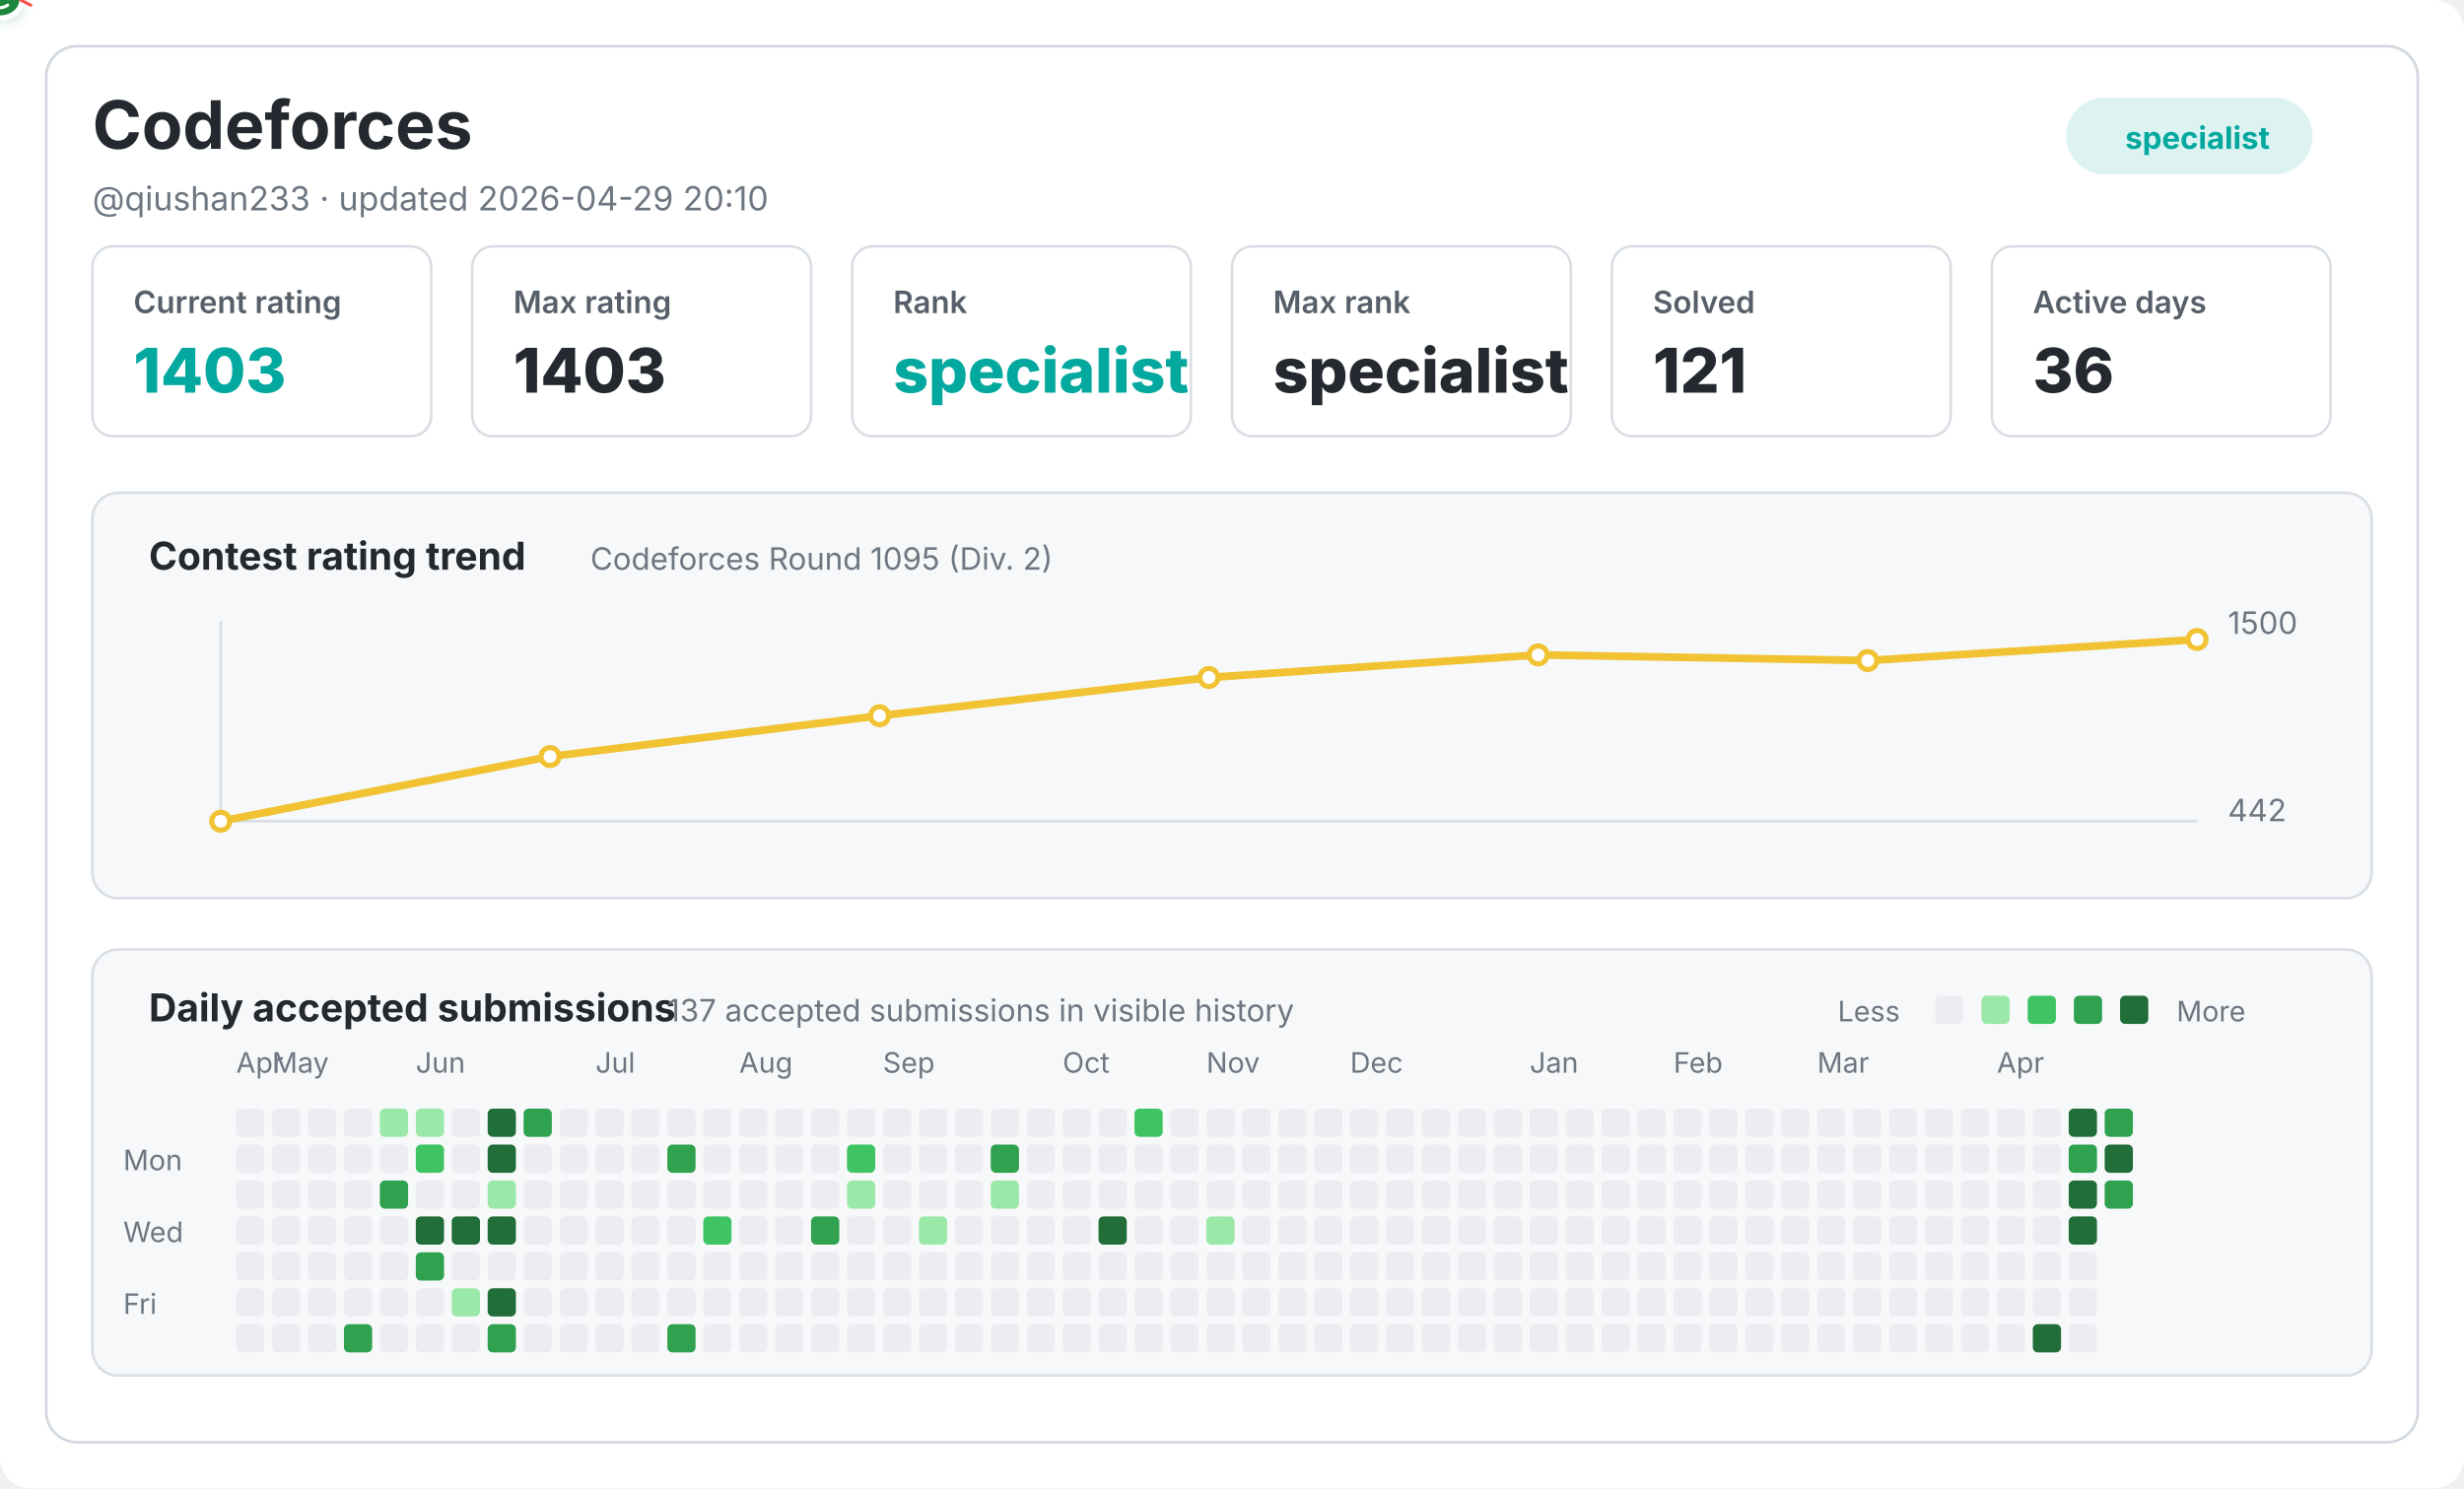
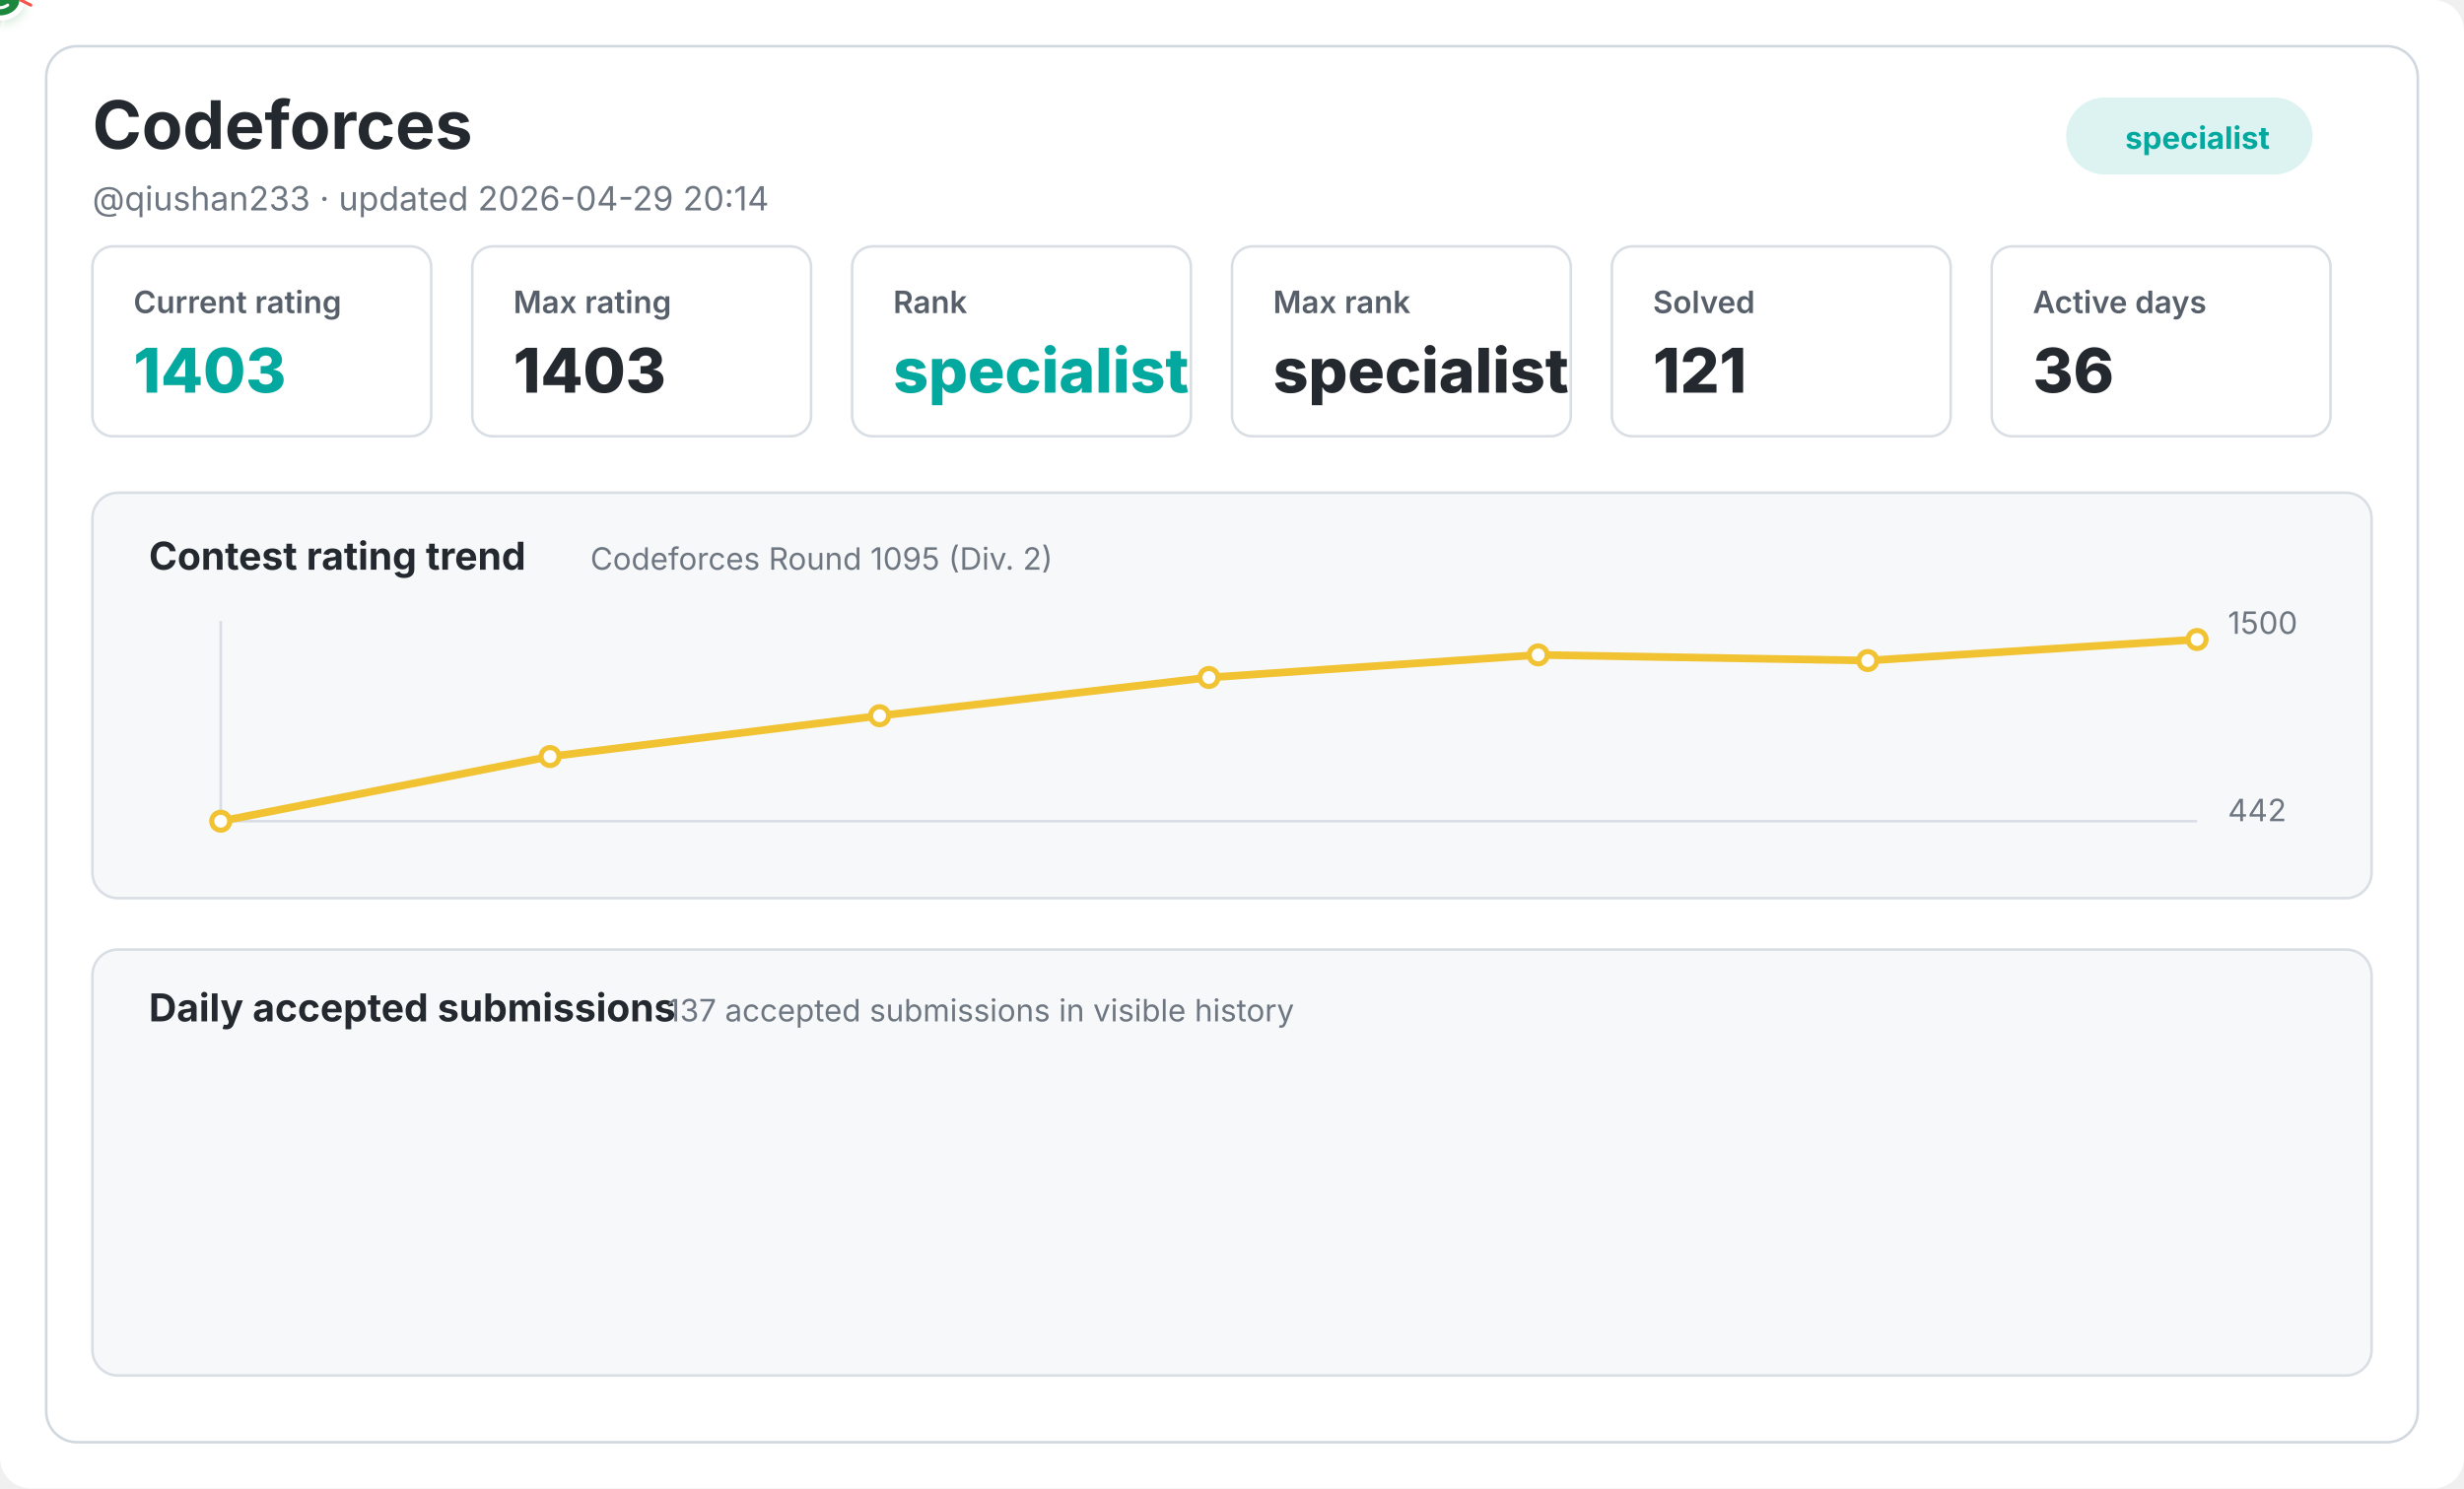
<svg xmlns="http://www.w3.org/2000/svg" width="960" height="580" viewBox="0 0 960 580" role="img" aria-label="Codeforces statistics for qiushan233">
  <style>
  .bg { fill: #ffffff; }
  .shell { fill: #ffffff; stroke: #d0d7de; }
  .soft { fill: #f6f8fa; stroke: #d8dee4; }
  .metric-card { fill: #ffffff; stroke: #d8dee4; }
  .title { font: 700 26px -apple-system,BlinkMacSystemFont,"Segoe UI",sans-serif; fill: #24292f; }
  .subtitle { font: 13px -apple-system,BlinkMacSystemFont,"Segoe UI",sans-serif; fill: #6e7781; }
  .section-title { font: 700 15px -apple-system,BlinkMacSystemFont,"Segoe UI",sans-serif; fill: #24292f; }
  .metric-label { font: 600 12px -apple-system,BlinkMacSystemFont,"Segoe UI",sans-serif; fill: #57606a; }
  .metric-value { font: 800 24px -apple-system,BlinkMacSystemFont,"Segoe UI",sans-serif; fill: #24292f; }
  .muted { font: 12px -apple-system,BlinkMacSystemFont,"Segoe UI",sans-serif; fill: #6e7781; }
  .small { font-size: 11px; }
  .rank { fill: #03a89e; }
  .grid { stroke: #d8dee4; stroke-width: 1; }
  .badge-bg { fill: #03a89e; opacity: 0.14; }
  .badge-text { font: 700 12px -apple-system,BlinkMacSystemFont,"Segoe UI",sans-serif; fill: #03a89e; }
  .snake-face { fill: #1f883d; stroke: #ffffff; stroke-width: 2; filter: drop-shadow(0 1px 2px rgba(31,136,61,0.22)); }
  .snake-eye { fill: #ffffff; }
  .snake-shine { fill: #1f883d; opacity: 0.85; }
  .snake-smile { fill: none; stroke: #ffffff; stroke-width: 1.2; stroke-linecap: round; }
  .snake-tongue { fill: none; stroke: #f85149; stroke-width: 1.2; stroke-linecap: round; }
</style>
  <rect class="bg" width="960" height="580" rx="12" />
  <rect class="shell" x="18" y="18" width="924" height="544" rx="12" />
  <text x="36" y="58" class="title">Codeforces</text>
-   <text x="36" y="82" class="subtitle">@qiushan233 · updated 2026-04-29 20:10</text>
+   <text x="36" y="82" class="subtitle">@qiushan233 · updated 2026-04-29 20:14</text>
  <rect x="805" y="38" width="96" height="30" rx="15" class="badge-bg" />
  <text x="828" y="58" class="badge-text">specialist</text>
  <rect x="36" y="96" width="132" height="74" rx="8" class="metric-card" />
  <text x="52" y="122" class="metric-label">Current rating</text>
  <text x="52" y="153" class="metric-value rank">1403</text>
  <rect x="184" y="96" width="132" height="74" rx="8" class="metric-card" />
  <text x="200" y="122" class="metric-label">Max rating</text>
  <text x="200" y="153" class="metric-value">1403</text>
  <rect x="332" y="96" width="132" height="74" rx="8" class="metric-card" />
  <text x="348" y="122" class="metric-label">Rank</text>
  <text x="348" y="153" class="metric-value rank">specialist</text>
  <rect x="480" y="96" width="132" height="74" rx="8" class="metric-card" />
  <text x="496" y="122" class="metric-label">Max rank</text>
  <text x="496" y="153" class="metric-value">specialist</text>
  <rect x="628" y="96" width="132" height="74" rx="8" class="metric-card" />
  <text x="644" y="122" class="metric-label">Solved</text>
  <text x="644" y="153" class="metric-value">121</text>
  <rect x="776" y="96" width="132" height="74" rx="8" class="metric-card" />
  <text x="792" y="122" class="metric-label">Active days</text>
  <text x="792" y="153" class="metric-value">36</text>
  <rect class="soft" x="36" y="192" width="888" height="158" rx="10" />
  <text x="58" y="222" class="section-title">Contest rating trend</text>
  <text x="230" y="222" class="muted">Codeforces Round 1095 (Div. 2)</text>
  <line x1="86" y1="320" x2="856" y2="320" class="grid" />
  <line x1="86" y1="242" x2="86" y2="320" class="grid" />
  <text x="868" y="247" class="muted">1500</text>
  <text x="868" y="320" class="muted">442</text>
  <polyline points="86.0,320.0 214.3,294.8 342.7,278.9 471.0,264.0 599.3,255.2 727.7,257.4 856.0,249.2" fill="none" stroke="#f1c232" stroke-width="3" stroke-linecap="round" stroke-linejoin="round" />
  <circle cx="86.0" cy="320.0" r="3.5" fill="#fff" stroke="#f1c232" stroke-width="2" />
  <circle cx="214.3" cy="294.8" r="3.5" fill="#fff" stroke="#f1c232" stroke-width="2" />
  <circle cx="342.7" cy="278.9" r="3.5" fill="#fff" stroke="#f1c232" stroke-width="2" />
  <circle cx="471.0" cy="264.0" r="3.5" fill="#fff" stroke="#f1c232" stroke-width="2" />
  <circle cx="599.3" cy="255.2" r="3.5" fill="#fff" stroke="#f1c232" stroke-width="2" />
  <circle cx="727.7" cy="257.4" r="3.5" fill="#fff" stroke="#f1c232" stroke-width="2" />
  <circle cx="856.0" cy="249.2" r="3.5" fill="#fff" stroke="#f1c232" stroke-width="2" />
  <rect class="soft" x="36" y="370" width="888" height="166" rx="10" />
  <text x="58" y="398" class="section-title">Daily accepted submissions</text>
  <text x="260" y="398" class="muted">137 accepted submissions in visible history</text>
-   <text x="92" y="418" class="muted small">Apr</text>
-   <text x="106" y="418" class="muted small">May</text>
-   <text x="162" y="418" class="muted small">Jun</text>
-   <text x="232" y="418" class="muted small">Jul</text>
-   <text x="288" y="418" class="muted small">Aug</text>
-   <text x="344" y="418" class="muted small">Sep</text>
-   <text x="414" y="418" class="muted small">Oct</text>
-   <text x="470" y="418" class="muted small">Nov</text>
-   <text x="526" y="418" class="muted small">Dec</text>
-   <text x="596" y="418" class="muted small">Jan</text>
-   <text x="652" y="418" class="muted small">Feb</text>
-   <text x="708" y="418" class="muted small">Mar</text>
-   <text x="778" y="418" class="muted small">Apr</text>
-   <text x="48" y="456" class="muted small">Mon</text>
-   <text x="48" y="484" class="muted small">Wed</text>
-   <text x="48" y="512" class="muted small">Fri</text>
-   <rect x="92" y="432" width="11" height="11" rx="2" fill="#ebedf0" />
-   <rect x="92" y="446" width="11" height="11" rx="2" fill="#ebedf0" />
-   <rect x="92" y="460" width="11" height="11" rx="2" fill="#ebedf0" />
-   <rect x="92" y="474" width="11" height="11" rx="2" fill="#ebedf0" />
-   <rect x="92" y="488" width="11" height="11" rx="2" fill="#ebedf0" />
-   <rect x="92" y="502" width="11" height="11" rx="2" fill="#ebedf0" />
-   <rect x="92" y="516" width="11" height="11" rx="2" fill="#ebedf0" />
-   <rect x="106" y="432" width="11" height="11" rx="2" fill="#ebedf0" />
-   <rect x="106" y="446" width="11" height="11" rx="2" fill="#ebedf0" />
-   <rect x="106" y="460" width="11" height="11" rx="2" fill="#ebedf0" />
-   <rect x="106" y="474" width="11" height="11" rx="2" fill="#ebedf0" />
-   <rect x="106" y="488" width="11" height="11" rx="2" fill="#ebedf0" />
-   <rect x="106" y="502" width="11" height="11" rx="2" fill="#ebedf0" />
-   <rect x="106" y="516" width="11" height="11" rx="2" fill="#ebedf0" />
-   <rect x="120" y="432" width="11" height="11" rx="2" fill="#ebedf0" />
-   <rect x="120" y="446" width="11" height="11" rx="2" fill="#ebedf0" />
-   <rect x="120" y="460" width="11" height="11" rx="2" fill="#ebedf0" />
-   <rect x="120" y="474" width="11" height="11" rx="2" fill="#ebedf0" />
-   <rect x="120" y="488" width="11" height="11" rx="2" fill="#ebedf0" />
-   <rect x="120" y="502" width="11" height="11" rx="2" fill="#ebedf0" />
-   <rect x="120" y="516" width="11" height="11" rx="2" fill="#ebedf0" />
-   <rect x="134" y="432" width="11" height="11" rx="2" fill="#ebedf0" />
-   <rect x="134" y="446" width="11" height="11" rx="2" fill="#ebedf0" />
-   <rect x="134" y="460" width="11" height="11" rx="2" fill="#ebedf0" />
-   <rect x="134" y="474" width="11" height="11" rx="2" fill="#ebedf0" />
-   <rect x="134" y="488" width="11" height="11" rx="2" fill="#ebedf0" />
-   <rect x="134" y="502" width="11" height="11" rx="2" fill="#ebedf0" />
-   <rect x="134" y="516" width="11" height="11" rx="2" fill="#30a14e" />
-   <rect x="148" y="432" width="11" height="11" rx="2" fill="#9be9a8" />
-   <rect x="148" y="446" width="11" height="11" rx="2" fill="#ebedf0" />
-   <rect x="148" y="460" width="11" height="11" rx="2" fill="#30a14e" />
-   <rect x="148" y="474" width="11" height="11" rx="2" fill="#ebedf0" />
-   <rect x="148" y="488" width="11" height="11" rx="2" fill="#ebedf0" />
-   <rect x="148" y="502" width="11" height="11" rx="2" fill="#ebedf0" />
-   <rect x="148" y="516" width="11" height="11" rx="2" fill="#ebedf0" />
-   <rect x="162" y="432" width="11" height="11" rx="2" fill="#9be9a8" />
-   <rect x="162" y="446" width="11" height="11" rx="2" fill="#40c463" />
-   <rect x="162" y="460" width="11" height="11" rx="2" fill="#ebedf0" />
-   <rect x="162" y="474" width="11" height="11" rx="2" fill="#216e39" />
-   <rect x="162" y="488" width="11" height="11" rx="2" fill="#30a14e" />
-   <rect x="162" y="502" width="11" height="11" rx="2" fill="#ebedf0" />
-   <rect x="162" y="516" width="11" height="11" rx="2" fill="#ebedf0" />
-   <rect x="176" y="432" width="11" height="11" rx="2" fill="#ebedf0" />
-   <rect x="176" y="446" width="11" height="11" rx="2" fill="#ebedf0" />
-   <rect x="176" y="460" width="11" height="11" rx="2" fill="#ebedf0" />
-   <rect x="176" y="474" width="11" height="11" rx="2" fill="#216e39" />
-   <rect x="176" y="488" width="11" height="11" rx="2" fill="#ebedf0" />
-   <rect x="176" y="502" width="11" height="11" rx="2" fill="#9be9a8" />
-   <rect x="176" y="516" width="11" height="11" rx="2" fill="#ebedf0" />
-   <rect x="190" y="432" width="11" height="11" rx="2" fill="#216e39" />
-   <rect x="190" y="446" width="11" height="11" rx="2" fill="#216e39" />
-   <rect x="190" y="460" width="11" height="11" rx="2" fill="#9be9a8" />
-   <rect x="190" y="474" width="11" height="11" rx="2" fill="#216e39" />
-   <rect x="190" y="488" width="11" height="11" rx="2" fill="#ebedf0" />
-   <rect x="190" y="502" width="11" height="11" rx="2" fill="#216e39" />
-   <rect x="190" y="516" width="11" height="11" rx="2" fill="#30a14e" />
-   <rect x="204" y="432" width="11" height="11" rx="2" fill="#30a14e" />
-   <rect x="204" y="446" width="11" height="11" rx="2" fill="#ebedf0" />
-   <rect x="204" y="460" width="11" height="11" rx="2" fill="#ebedf0" />
-   <rect x="204" y="474" width="11" height="11" rx="2" fill="#ebedf0" />
-   <rect x="204" y="488" width="11" height="11" rx="2" fill="#ebedf0" />
-   <rect x="204" y="502" width="11" height="11" rx="2" fill="#ebedf0" />
-   <rect x="204" y="516" width="11" height="11" rx="2" fill="#ebedf0" />
-   <rect x="218" y="432" width="11" height="11" rx="2" fill="#ebedf0" />
-   <rect x="218" y="446" width="11" height="11" rx="2" fill="#ebedf0" />
-   <rect x="218" y="460" width="11" height="11" rx="2" fill="#ebedf0" />
-   <rect x="218" y="474" width="11" height="11" rx="2" fill="#ebedf0" />
-   <rect x="218" y="488" width="11" height="11" rx="2" fill="#ebedf0" />
-   <rect x="218" y="502" width="11" height="11" rx="2" fill="#ebedf0" />
-   <rect x="218" y="516" width="11" height="11" rx="2" fill="#ebedf0" />
-   <rect x="232" y="432" width="11" height="11" rx="2" fill="#ebedf0" />
-   <rect x="232" y="446" width="11" height="11" rx="2" fill="#ebedf0" />
-   <rect x="232" y="460" width="11" height="11" rx="2" fill="#ebedf0" />
-   <rect x="232" y="474" width="11" height="11" rx="2" fill="#ebedf0" />
-   <rect x="232" y="488" width="11" height="11" rx="2" fill="#ebedf0" />
-   <rect x="232" y="502" width="11" height="11" rx="2" fill="#ebedf0" />
-   <rect x="232" y="516" width="11" height="11" rx="2" fill="#ebedf0" />
-   <rect x="246" y="432" width="11" height="11" rx="2" fill="#ebedf0" />
-   <rect x="246" y="446" width="11" height="11" rx="2" fill="#ebedf0" />
-   <rect x="246" y="460" width="11" height="11" rx="2" fill="#ebedf0" />
-   <rect x="246" y="474" width="11" height="11" rx="2" fill="#ebedf0" />
-   <rect x="246" y="488" width="11" height="11" rx="2" fill="#ebedf0" />
-   <rect x="246" y="502" width="11" height="11" rx="2" fill="#ebedf0" />
-   <rect x="246" y="516" width="11" height="11" rx="2" fill="#ebedf0" />
-   <rect x="260" y="432" width="11" height="11" rx="2" fill="#ebedf0" />
-   <rect x="260" y="446" width="11" height="11" rx="2" fill="#30a14e" />
-   <rect x="260" y="460" width="11" height="11" rx="2" fill="#ebedf0" />
-   <rect x="260" y="474" width="11" height="11" rx="2" fill="#ebedf0" />
-   <rect x="260" y="488" width="11" height="11" rx="2" fill="#ebedf0" />
-   <rect x="260" y="502" width="11" height="11" rx="2" fill="#ebedf0" />
-   <rect x="260" y="516" width="11" height="11" rx="2" fill="#30a14e" />
-   <rect x="274" y="432" width="11" height="11" rx="2" fill="#ebedf0" />
-   <rect x="274" y="446" width="11" height="11" rx="2" fill="#ebedf0" />
-   <rect x="274" y="460" width="11" height="11" rx="2" fill="#ebedf0" />
-   <rect x="274" y="474" width="11" height="11" rx="2" fill="#40c463" />
-   <rect x="274" y="488" width="11" height="11" rx="2" fill="#ebedf0" />
-   <rect x="274" y="502" width="11" height="11" rx="2" fill="#ebedf0" />
-   <rect x="274" y="516" width="11" height="11" rx="2" fill="#ebedf0" />
-   <rect x="288" y="432" width="11" height="11" rx="2" fill="#ebedf0" />
-   <rect x="288" y="446" width="11" height="11" rx="2" fill="#ebedf0" />
-   <rect x="288" y="460" width="11" height="11" rx="2" fill="#ebedf0" />
-   <rect x="288" y="474" width="11" height="11" rx="2" fill="#ebedf0" />
-   <rect x="288" y="488" width="11" height="11" rx="2" fill="#ebedf0" />
-   <rect x="288" y="502" width="11" height="11" rx="2" fill="#ebedf0" />
-   <rect x="288" y="516" width="11" height="11" rx="2" fill="#ebedf0" />
-   <rect x="302" y="432" width="11" height="11" rx="2" fill="#ebedf0" />
-   <rect x="302" y="446" width="11" height="11" rx="2" fill="#ebedf0" />
-   <rect x="302" y="460" width="11" height="11" rx="2" fill="#ebedf0" />
-   <rect x="302" y="474" width="11" height="11" rx="2" fill="#ebedf0" />
-   <rect x="302" y="488" width="11" height="11" rx="2" fill="#ebedf0" />
-   <rect x="302" y="502" width="11" height="11" rx="2" fill="#ebedf0" />
-   <rect x="302" y="516" width="11" height="11" rx="2" fill="#ebedf0" />
-   <rect x="316" y="432" width="11" height="11" rx="2" fill="#ebedf0" />
-   <rect x="316" y="446" width="11" height="11" rx="2" fill="#ebedf0" />
-   <rect x="316" y="460" width="11" height="11" rx="2" fill="#ebedf0" />
-   <rect x="316" y="474" width="11" height="11" rx="2" fill="#30a14e" />
-   <rect x="316" y="488" width="11" height="11" rx="2" fill="#ebedf0" />
-   <rect x="316" y="502" width="11" height="11" rx="2" fill="#ebedf0" />
-   <rect x="316" y="516" width="11" height="11" rx="2" fill="#ebedf0" />
-   <rect x="330" y="432" width="11" height="11" rx="2" fill="#ebedf0" />
-   <rect x="330" y="446" width="11" height="11" rx="2" fill="#40c463" />
-   <rect x="330" y="460" width="11" height="11" rx="2" fill="#9be9a8" />
-   <rect x="330" y="474" width="11" height="11" rx="2" fill="#ebedf0" />
-   <rect x="330" y="488" width="11" height="11" rx="2" fill="#ebedf0" />
-   <rect x="330" y="502" width="11" height="11" rx="2" fill="#ebedf0" />
-   <rect x="330" y="516" width="11" height="11" rx="2" fill="#ebedf0" />
-   <rect x="344" y="432" width="11" height="11" rx="2" fill="#ebedf0" />
-   <rect x="344" y="446" width="11" height="11" rx="2" fill="#ebedf0" />
-   <rect x="344" y="460" width="11" height="11" rx="2" fill="#ebedf0" />
-   <rect x="344" y="474" width="11" height="11" rx="2" fill="#ebedf0" />
-   <rect x="344" y="488" width="11" height="11" rx="2" fill="#ebedf0" />
-   <rect x="344" y="502" width="11" height="11" rx="2" fill="#ebedf0" />
-   <rect x="344" y="516" width="11" height="11" rx="2" fill="#ebedf0" />
-   <rect x="358" y="432" width="11" height="11" rx="2" fill="#ebedf0" />
-   <rect x="358" y="446" width="11" height="11" rx="2" fill="#ebedf0" />
-   <rect x="358" y="460" width="11" height="11" rx="2" fill="#ebedf0" />
-   <rect x="358" y="474" width="11" height="11" rx="2" fill="#9be9a8" />
-   <rect x="358" y="488" width="11" height="11" rx="2" fill="#ebedf0" />
-   <rect x="358" y="502" width="11" height="11" rx="2" fill="#ebedf0" />
-   <rect x="358" y="516" width="11" height="11" rx="2" fill="#ebedf0" />
-   <rect x="372" y="432" width="11" height="11" rx="2" fill="#ebedf0" />
-   <rect x="372" y="446" width="11" height="11" rx="2" fill="#ebedf0" />
-   <rect x="372" y="460" width="11" height="11" rx="2" fill="#ebedf0" />
-   <rect x="372" y="474" width="11" height="11" rx="2" fill="#ebedf0" />
-   <rect x="372" y="488" width="11" height="11" rx="2" fill="#ebedf0" />
-   <rect x="372" y="502" width="11" height="11" rx="2" fill="#ebedf0" />
-   <rect x="372" y="516" width="11" height="11" rx="2" fill="#ebedf0" />
-   <rect x="386" y="432" width="11" height="11" rx="2" fill="#ebedf0" />
-   <rect x="386" y="446" width="11" height="11" rx="2" fill="#30a14e" />
-   <rect x="386" y="460" width="11" height="11" rx="2" fill="#9be9a8" />
-   <rect x="386" y="474" width="11" height="11" rx="2" fill="#ebedf0" />
-   <rect x="386" y="488" width="11" height="11" rx="2" fill="#ebedf0" />
-   <rect x="386" y="502" width="11" height="11" rx="2" fill="#ebedf0" />
-   <rect x="386" y="516" width="11" height="11" rx="2" fill="#ebedf0" />
-   <rect x="400" y="432" width="11" height="11" rx="2" fill="#ebedf0" />
-   <rect x="400" y="446" width="11" height="11" rx="2" fill="#ebedf0" />
-   <rect x="400" y="460" width="11" height="11" rx="2" fill="#ebedf0" />
-   <rect x="400" y="474" width="11" height="11" rx="2" fill="#ebedf0" />
-   <rect x="400" y="488" width="11" height="11" rx="2" fill="#ebedf0" />
-   <rect x="400" y="502" width="11" height="11" rx="2" fill="#ebedf0" />
-   <rect x="400" y="516" width="11" height="11" rx="2" fill="#ebedf0" />
-   <rect x="414" y="432" width="11" height="11" rx="2" fill="#ebedf0" />
-   <rect x="414" y="446" width="11" height="11" rx="2" fill="#ebedf0" />
-   <rect x="414" y="460" width="11" height="11" rx="2" fill="#ebedf0" />
-   <rect x="414" y="474" width="11" height="11" rx="2" fill="#ebedf0" />
-   <rect x="414" y="488" width="11" height="11" rx="2" fill="#ebedf0" />
-   <rect x="414" y="502" width="11" height="11" rx="2" fill="#ebedf0" />
-   <rect x="414" y="516" width="11" height="11" rx="2" fill="#ebedf0" />
-   <rect x="428" y="432" width="11" height="11" rx="2" fill="#ebedf0" />
-   <rect x="428" y="446" width="11" height="11" rx="2" fill="#ebedf0" />
-   <rect x="428" y="460" width="11" height="11" rx="2" fill="#ebedf0" />
-   <rect x="428" y="474" width="11" height="11" rx="2" fill="#216e39" />
-   <rect x="428" y="488" width="11" height="11" rx="2" fill="#ebedf0" />
-   <rect x="428" y="502" width="11" height="11" rx="2" fill="#ebedf0" />
-   <rect x="428" y="516" width="11" height="11" rx="2" fill="#ebedf0" />
-   <rect x="442" y="432" width="11" height="11" rx="2" fill="#40c463" />
-   <rect x="442" y="446" width="11" height="11" rx="2" fill="#ebedf0" />
-   <rect x="442" y="460" width="11" height="11" rx="2" fill="#ebedf0" />
-   <rect x="442" y="474" width="11" height="11" rx="2" fill="#ebedf0" />
-   <rect x="442" y="488" width="11" height="11" rx="2" fill="#ebedf0" />
-   <rect x="442" y="502" width="11" height="11" rx="2" fill="#ebedf0" />
-   <rect x="442" y="516" width="11" height="11" rx="2" fill="#ebedf0" />
-   <rect x="456" y="432" width="11" height="11" rx="2" fill="#ebedf0" />
-   <rect x="456" y="446" width="11" height="11" rx="2" fill="#ebedf0" />
-   <rect x="456" y="460" width="11" height="11" rx="2" fill="#ebedf0" />
-   <rect x="456" y="474" width="11" height="11" rx="2" fill="#ebedf0" />
-   <rect x="456" y="488" width="11" height="11" rx="2" fill="#ebedf0" />
-   <rect x="456" y="502" width="11" height="11" rx="2" fill="#ebedf0" />
-   <rect x="456" y="516" width="11" height="11" rx="2" fill="#ebedf0" />
-   <rect x="470" y="432" width="11" height="11" rx="2" fill="#ebedf0" />
-   <rect x="470" y="446" width="11" height="11" rx="2" fill="#ebedf0" />
-   <rect x="470" y="460" width="11" height="11" rx="2" fill="#ebedf0" />
-   <rect x="470" y="474" width="11" height="11" rx="2" fill="#9be9a8" />
-   <rect x="470" y="488" width="11" height="11" rx="2" fill="#ebedf0" />
-   <rect x="470" y="502" width="11" height="11" rx="2" fill="#ebedf0" />
-   <rect x="470" y="516" width="11" height="11" rx="2" fill="#ebedf0" />
-   <rect x="484" y="432" width="11" height="11" rx="2" fill="#ebedf0" />
-   <rect x="484" y="446" width="11" height="11" rx="2" fill="#ebedf0" />
-   <rect x="484" y="460" width="11" height="11" rx="2" fill="#ebedf0" />
-   <rect x="484" y="474" width="11" height="11" rx="2" fill="#ebedf0" />
-   <rect x="484" y="488" width="11" height="11" rx="2" fill="#ebedf0" />
-   <rect x="484" y="502" width="11" height="11" rx="2" fill="#ebedf0" />
-   <rect x="484" y="516" width="11" height="11" rx="2" fill="#ebedf0" />
-   <rect x="498" y="432" width="11" height="11" rx="2" fill="#ebedf0" />
-   <rect x="498" y="446" width="11" height="11" rx="2" fill="#ebedf0" />
-   <rect x="498" y="460" width="11" height="11" rx="2" fill="#ebedf0" />
-   <rect x="498" y="474" width="11" height="11" rx="2" fill="#ebedf0" />
-   <rect x="498" y="488" width="11" height="11" rx="2" fill="#ebedf0" />
-   <rect x="498" y="502" width="11" height="11" rx="2" fill="#ebedf0" />
-   <rect x="498" y="516" width="11" height="11" rx="2" fill="#ebedf0" />
-   <rect x="512" y="432" width="11" height="11" rx="2" fill="#ebedf0" />
-   <rect x="512" y="446" width="11" height="11" rx="2" fill="#ebedf0" />
-   <rect x="512" y="460" width="11" height="11" rx="2" fill="#ebedf0" />
-   <rect x="512" y="474" width="11" height="11" rx="2" fill="#ebedf0" />
-   <rect x="512" y="488" width="11" height="11" rx="2" fill="#ebedf0" />
-   <rect x="512" y="502" width="11" height="11" rx="2" fill="#ebedf0" />
-   <rect x="512" y="516" width="11" height="11" rx="2" fill="#ebedf0" />
-   <rect x="526" y="432" width="11" height="11" rx="2" fill="#ebedf0" />
-   <rect x="526" y="446" width="11" height="11" rx="2" fill="#ebedf0" />
-   <rect x="526" y="460" width="11" height="11" rx="2" fill="#ebedf0" />
-   <rect x="526" y="474" width="11" height="11" rx="2" fill="#ebedf0" />
-   <rect x="526" y="488" width="11" height="11" rx="2" fill="#ebedf0" />
-   <rect x="526" y="502" width="11" height="11" rx="2" fill="#ebedf0" />
-   <rect x="526" y="516" width="11" height="11" rx="2" fill="#ebedf0" />
-   <rect x="540" y="432" width="11" height="11" rx="2" fill="#ebedf0" />
-   <rect x="540" y="446" width="11" height="11" rx="2" fill="#ebedf0" />
-   <rect x="540" y="460" width="11" height="11" rx="2" fill="#ebedf0" />
-   <rect x="540" y="474" width="11" height="11" rx="2" fill="#ebedf0" />
-   <rect x="540" y="488" width="11" height="11" rx="2" fill="#ebedf0" />
-   <rect x="540" y="502" width="11" height="11" rx="2" fill="#ebedf0" />
-   <rect x="540" y="516" width="11" height="11" rx="2" fill="#ebedf0" />
-   <rect x="554" y="432" width="11" height="11" rx="2" fill="#ebedf0" />
-   <rect x="554" y="446" width="11" height="11" rx="2" fill="#ebedf0" />
-   <rect x="554" y="460" width="11" height="11" rx="2" fill="#ebedf0" />
-   <rect x="554" y="474" width="11" height="11" rx="2" fill="#ebedf0" />
-   <rect x="554" y="488" width="11" height="11" rx="2" fill="#ebedf0" />
-   <rect x="554" y="502" width="11" height="11" rx="2" fill="#ebedf0" />
-   <rect x="554" y="516" width="11" height="11" rx="2" fill="#ebedf0" />
-   <rect x="568" y="432" width="11" height="11" rx="2" fill="#ebedf0" />
-   <rect x="568" y="446" width="11" height="11" rx="2" fill="#ebedf0" />
-   <rect x="568" y="460" width="11" height="11" rx="2" fill="#ebedf0" />
-   <rect x="568" y="474" width="11" height="11" rx="2" fill="#ebedf0" />
-   <rect x="568" y="488" width="11" height="11" rx="2" fill="#ebedf0" />
-   <rect x="568" y="502" width="11" height="11" rx="2" fill="#ebedf0" />
-   <rect x="568" y="516" width="11" height="11" rx="2" fill="#ebedf0" />
-   <rect x="582" y="432" width="11" height="11" rx="2" fill="#ebedf0" />
-   <rect x="582" y="446" width="11" height="11" rx="2" fill="#ebedf0" />
-   <rect x="582" y="460" width="11" height="11" rx="2" fill="#ebedf0" />
-   <rect x="582" y="474" width="11" height="11" rx="2" fill="#ebedf0" />
-   <rect x="582" y="488" width="11" height="11" rx="2" fill="#ebedf0" />
-   <rect x="582" y="502" width="11" height="11" rx="2" fill="#ebedf0" />
-   <rect x="582" y="516" width="11" height="11" rx="2" fill="#ebedf0" />
-   <rect x="596" y="432" width="11" height="11" rx="2" fill="#ebedf0" />
-   <rect x="596" y="446" width="11" height="11" rx="2" fill="#ebedf0" />
-   <rect x="596" y="460" width="11" height="11" rx="2" fill="#ebedf0" />
-   <rect x="596" y="474" width="11" height="11" rx="2" fill="#ebedf0" />
-   <rect x="596" y="488" width="11" height="11" rx="2" fill="#ebedf0" />
-   <rect x="596" y="502" width="11" height="11" rx="2" fill="#ebedf0" />
-   <rect x="596" y="516" width="11" height="11" rx="2" fill="#ebedf0" />
-   <rect x="610" y="432" width="11" height="11" rx="2" fill="#ebedf0" />
-   <rect x="610" y="446" width="11" height="11" rx="2" fill="#ebedf0" />
-   <rect x="610" y="460" width="11" height="11" rx="2" fill="#ebedf0" />
-   <rect x="610" y="474" width="11" height="11" rx="2" fill="#ebedf0" />
-   <rect x="610" y="488" width="11" height="11" rx="2" fill="#ebedf0" />
-   <rect x="610" y="502" width="11" height="11" rx="2" fill="#ebedf0" />
-   <rect x="610" y="516" width="11" height="11" rx="2" fill="#ebedf0" />
-   <rect x="624" y="432" width="11" height="11" rx="2" fill="#ebedf0" />
-   <rect x="624" y="446" width="11" height="11" rx="2" fill="#ebedf0" />
-   <rect x="624" y="460" width="11" height="11" rx="2" fill="#ebedf0" />
-   <rect x="624" y="474" width="11" height="11" rx="2" fill="#ebedf0" />
-   <rect x="624" y="488" width="11" height="11" rx="2" fill="#ebedf0" />
-   <rect x="624" y="502" width="11" height="11" rx="2" fill="#ebedf0" />
-   <rect x="624" y="516" width="11" height="11" rx="2" fill="#ebedf0" />
-   <rect x="638" y="432" width="11" height="11" rx="2" fill="#ebedf0" />
-   <rect x="638" y="446" width="11" height="11" rx="2" fill="#ebedf0" />
-   <rect x="638" y="460" width="11" height="11" rx="2" fill="#ebedf0" />
-   <rect x="638" y="474" width="11" height="11" rx="2" fill="#ebedf0" />
-   <rect x="638" y="488" width="11" height="11" rx="2" fill="#ebedf0" />
-   <rect x="638" y="502" width="11" height="11" rx="2" fill="#ebedf0" />
-   <rect x="638" y="516" width="11" height="11" rx="2" fill="#ebedf0" />
-   <rect x="652" y="432" width="11" height="11" rx="2" fill="#ebedf0" />
-   <rect x="652" y="446" width="11" height="11" rx="2" fill="#ebedf0" />
-   <rect x="652" y="460" width="11" height="11" rx="2" fill="#ebedf0" />
-   <rect x="652" y="474" width="11" height="11" rx="2" fill="#ebedf0" />
-   <rect x="652" y="488" width="11" height="11" rx="2" fill="#ebedf0" />
-   <rect x="652" y="502" width="11" height="11" rx="2" fill="#ebedf0" />
-   <rect x="652" y="516" width="11" height="11" rx="2" fill="#ebedf0" />
-   <rect x="666" y="432" width="11" height="11" rx="2" fill="#ebedf0" />
-   <rect x="666" y="446" width="11" height="11" rx="2" fill="#ebedf0" />
-   <rect x="666" y="460" width="11" height="11" rx="2" fill="#ebedf0" />
-   <rect x="666" y="474" width="11" height="11" rx="2" fill="#ebedf0" />
-   <rect x="666" y="488" width="11" height="11" rx="2" fill="#ebedf0" />
-   <rect x="666" y="502" width="11" height="11" rx="2" fill="#ebedf0" />
-   <rect x="666" y="516" width="11" height="11" rx="2" fill="#ebedf0" />
-   <rect x="680" y="432" width="11" height="11" rx="2" fill="#ebedf0" />
-   <rect x="680" y="446" width="11" height="11" rx="2" fill="#ebedf0" />
-   <rect x="680" y="460" width="11" height="11" rx="2" fill="#ebedf0" />
-   <rect x="680" y="474" width="11" height="11" rx="2" fill="#ebedf0" />
-   <rect x="680" y="488" width="11" height="11" rx="2" fill="#ebedf0" />
-   <rect x="680" y="502" width="11" height="11" rx="2" fill="#ebedf0" />
-   <rect x="680" y="516" width="11" height="11" rx="2" fill="#ebedf0" />
-   <rect x="694" y="432" width="11" height="11" rx="2" fill="#ebedf0" />
-   <rect x="694" y="446" width="11" height="11" rx="2" fill="#ebedf0" />
-   <rect x="694" y="460" width="11" height="11" rx="2" fill="#ebedf0" />
-   <rect x="694" y="474" width="11" height="11" rx="2" fill="#ebedf0" />
-   <rect x="694" y="488" width="11" height="11" rx="2" fill="#ebedf0" />
-   <rect x="694" y="502" width="11" height="11" rx="2" fill="#ebedf0" />
-   <rect x="694" y="516" width="11" height="11" rx="2" fill="#ebedf0" />
-   <rect x="708" y="432" width="11" height="11" rx="2" fill="#ebedf0" />
-   <rect x="708" y="446" width="11" height="11" rx="2" fill="#ebedf0" />
-   <rect x="708" y="460" width="11" height="11" rx="2" fill="#ebedf0" />
-   <rect x="708" y="474" width="11" height="11" rx="2" fill="#ebedf0" />
-   <rect x="708" y="488" width="11" height="11" rx="2" fill="#ebedf0" />
-   <rect x="708" y="502" width="11" height="11" rx="2" fill="#ebedf0" />
-   <rect x="708" y="516" width="11" height="11" rx="2" fill="#ebedf0" />
-   <rect x="722" y="432" width="11" height="11" rx="2" fill="#ebedf0" />
-   <rect x="722" y="446" width="11" height="11" rx="2" fill="#ebedf0" />
-   <rect x="722" y="460" width="11" height="11" rx="2" fill="#ebedf0" />
-   <rect x="722" y="474" width="11" height="11" rx="2" fill="#ebedf0" />
-   <rect x="722" y="488" width="11" height="11" rx="2" fill="#ebedf0" />
-   <rect x="722" y="502" width="11" height="11" rx="2" fill="#ebedf0" />
-   <rect x="722" y="516" width="11" height="11" rx="2" fill="#ebedf0" />
-   <rect x="736" y="432" width="11" height="11" rx="2" fill="#ebedf0" />
-   <rect x="736" y="446" width="11" height="11" rx="2" fill="#ebedf0" />
-   <rect x="736" y="460" width="11" height="11" rx="2" fill="#ebedf0" />
-   <rect x="736" y="474" width="11" height="11" rx="2" fill="#ebedf0" />
-   <rect x="736" y="488" width="11" height="11" rx="2" fill="#ebedf0" />
-   <rect x="736" y="502" width="11" height="11" rx="2" fill="#ebedf0" />
-   <rect x="736" y="516" width="11" height="11" rx="2" fill="#ebedf0" />
-   <rect x="750" y="432" width="11" height="11" rx="2" fill="#ebedf0" />
-   <rect x="750" y="446" width="11" height="11" rx="2" fill="#ebedf0" />
-   <rect x="750" y="460" width="11" height="11" rx="2" fill="#ebedf0" />
-   <rect x="750" y="474" width="11" height="11" rx="2" fill="#ebedf0" />
-   <rect x="750" y="488" width="11" height="11" rx="2" fill="#ebedf0" />
-   <rect x="750" y="502" width="11" height="11" rx="2" fill="#ebedf0" />
-   <rect x="750" y="516" width="11" height="11" rx="2" fill="#ebedf0" />
-   <rect x="764" y="432" width="11" height="11" rx="2" fill="#ebedf0" />
-   <rect x="764" y="446" width="11" height="11" rx="2" fill="#ebedf0" />
-   <rect x="764" y="460" width="11" height="11" rx="2" fill="#ebedf0" />
-   <rect x="764" y="474" width="11" height="11" rx="2" fill="#ebedf0" />
-   <rect x="764" y="488" width="11" height="11" rx="2" fill="#ebedf0" />
-   <rect x="764" y="502" width="11" height="11" rx="2" fill="#ebedf0" />
-   <rect x="764" y="516" width="11" height="11" rx="2" fill="#ebedf0" />
-   <rect x="778" y="432" width="11" height="11" rx="2" fill="#ebedf0" />
-   <rect x="778" y="446" width="11" height="11" rx="2" fill="#ebedf0" />
-   <rect x="778" y="460" width="11" height="11" rx="2" fill="#ebedf0" />
-   <rect x="778" y="474" width="11" height="11" rx="2" fill="#ebedf0" />
-   <rect x="778" y="488" width="11" height="11" rx="2" fill="#ebedf0" />
-   <rect x="778" y="502" width="11" height="11" rx="2" fill="#ebedf0" />
-   <rect x="778" y="516" width="11" height="11" rx="2" fill="#ebedf0" />
-   <rect x="792" y="432" width="11" height="11" rx="2" fill="#ebedf0" />
-   <rect x="792" y="446" width="11" height="11" rx="2" fill="#ebedf0" />
-   <rect x="792" y="460" width="11" height="11" rx="2" fill="#ebedf0" />
-   <rect x="792" y="474" width="11" height="11" rx="2" fill="#ebedf0" />
-   <rect x="792" y="488" width="11" height="11" rx="2" fill="#ebedf0" />
-   <rect x="792" y="502" width="11" height="11" rx="2" fill="#ebedf0" />
-   <rect x="792" y="516" width="11" height="11" rx="2" fill="#216e39" />
-   <rect x="806" y="432" width="11" height="11" rx="2" fill="#216e39" />
-   <rect x="806" y="446" width="11" height="11" rx="2" fill="#30a14e" />
-   <rect x="806" y="460" width="11" height="11" rx="2" fill="#216e39" />
-   <rect x="806" y="474" width="11" height="11" rx="2" fill="#216e39" />
-   <rect x="806" y="488" width="11" height="11" rx="2" fill="#ebedf0" />
-   <rect x="806" y="502" width="11" height="11" rx="2" fill="#ebedf0" />
-   <rect x="806" y="516" width="11" height="11" rx="2" fill="#ebedf0" />
-   <rect x="820" y="432" width="11" height="11" rx="2" fill="#30a14e" />
-   <rect x="820" y="446" width="11" height="11" rx="2" fill="#216e39" />
-   <rect x="820" y="460" width="11" height="11" rx="2" fill="#30a14e" />
  <g class="snake-head">
-     <animateMotion dur="68.4s" repeatCount="indefinite" rotate="auto" path="M 153.5 437.5 L 167.5 437.5 L 181.5 507.5 L 195.5 465.5 L 335.5 465.5 L 363.5 479.5 L 391.5 465.5 L 475.5 479.5 L 167.5 451.5 L 279.5 479.5 L 335.5 451.5 L 447.5 437.5 L 153.5 465.5 L 167.5 493.5 L 195.5 521.5 L 265.5 451.5 L 265.5 521.5 L 391.5 451.5 L 825.5 437.5 L 825.5 465.5 L 139.5 521.5 L 209.5 437.5 L 321.5 479.5 L 811.5 451.5 L 181.5 479.5 L 433.5 479.5 L 811.5 437.5 L 811.5 479.5 L 797.5 521.5 L 195.5 451.5 L 195.5 479.5 L 167.5 479.5 L 195.5 437.5 L 811.5 465.5 L 825.5 451.5 L 195.5 507.5" />
+     <animateMotion dur="300.0s" repeatCount="indefinite" rotate="auto" path="M 153.5 437.5 L 167.5 437.5 L 181.5 507.5 L 195.5 465.5 L 335.5 465.5 L 363.5 479.5 L 391.5 465.5 L 475.5 479.5 L 167.5 451.5 L 279.5 479.5 L 335.5 451.5 L 447.5 437.5 L 153.5 465.5 L 167.5 493.5 L 195.5 521.5 L 265.5 451.5 L 265.5 521.5 L 391.5 451.5 L 825.5 437.5 L 825.5 465.5 L 139.5 521.5 L 209.5 437.5 L 321.5 479.5 L 811.5 451.5 L 181.5 479.5 L 433.5 479.5 L 811.5 437.5 L 811.5 479.5 L 797.5 521.5 L 195.5 451.5 L 195.5 479.5 L 167.5 479.5 L 195.5 437.5 L 811.5 465.5 L 825.5 451.5 L 195.5 507.5" />
    <ellipse cx="0" cy="0" rx="8.5" ry="7" class="snake-face" />
    <circle cx="-2.8" cy="-2.2" r="1.4" class="snake-eye" />
    <circle cx="2.8" cy="-2.2" r="1.4" class="snake-eye" />
    <circle cx="-3.2" cy="-2.5" r="0.45" class="snake-shine" />
    <circle cx="2.4" cy="-2.5" r="0.45" class="snake-shine" />
    <path d="M -3 2 Q 0 4 3 2" class="snake-smile" />
    <path d="M 8 0 L 12 -2 M 8 0 L 12 2" class="snake-tongue" />
  </g>
-   <text x="716" y="398" class="muted small">Less</text>
-   <rect x="754" y="388" width="11" height="11" rx="2" fill="#ebedf0" />
-   <rect x="772" y="388" width="11" height="11" rx="2" fill="#9be9a8" />
-   <rect x="790" y="388" width="11" height="11" rx="2" fill="#40c463" />
-   <rect x="808" y="388" width="11" height="11" rx="2" fill="#30a14e" />
-   <rect x="826" y="388" width="11" height="11" rx="2" fill="#216e39" />
-   <text x="848" y="398" class="muted small">More</text>
</svg>
